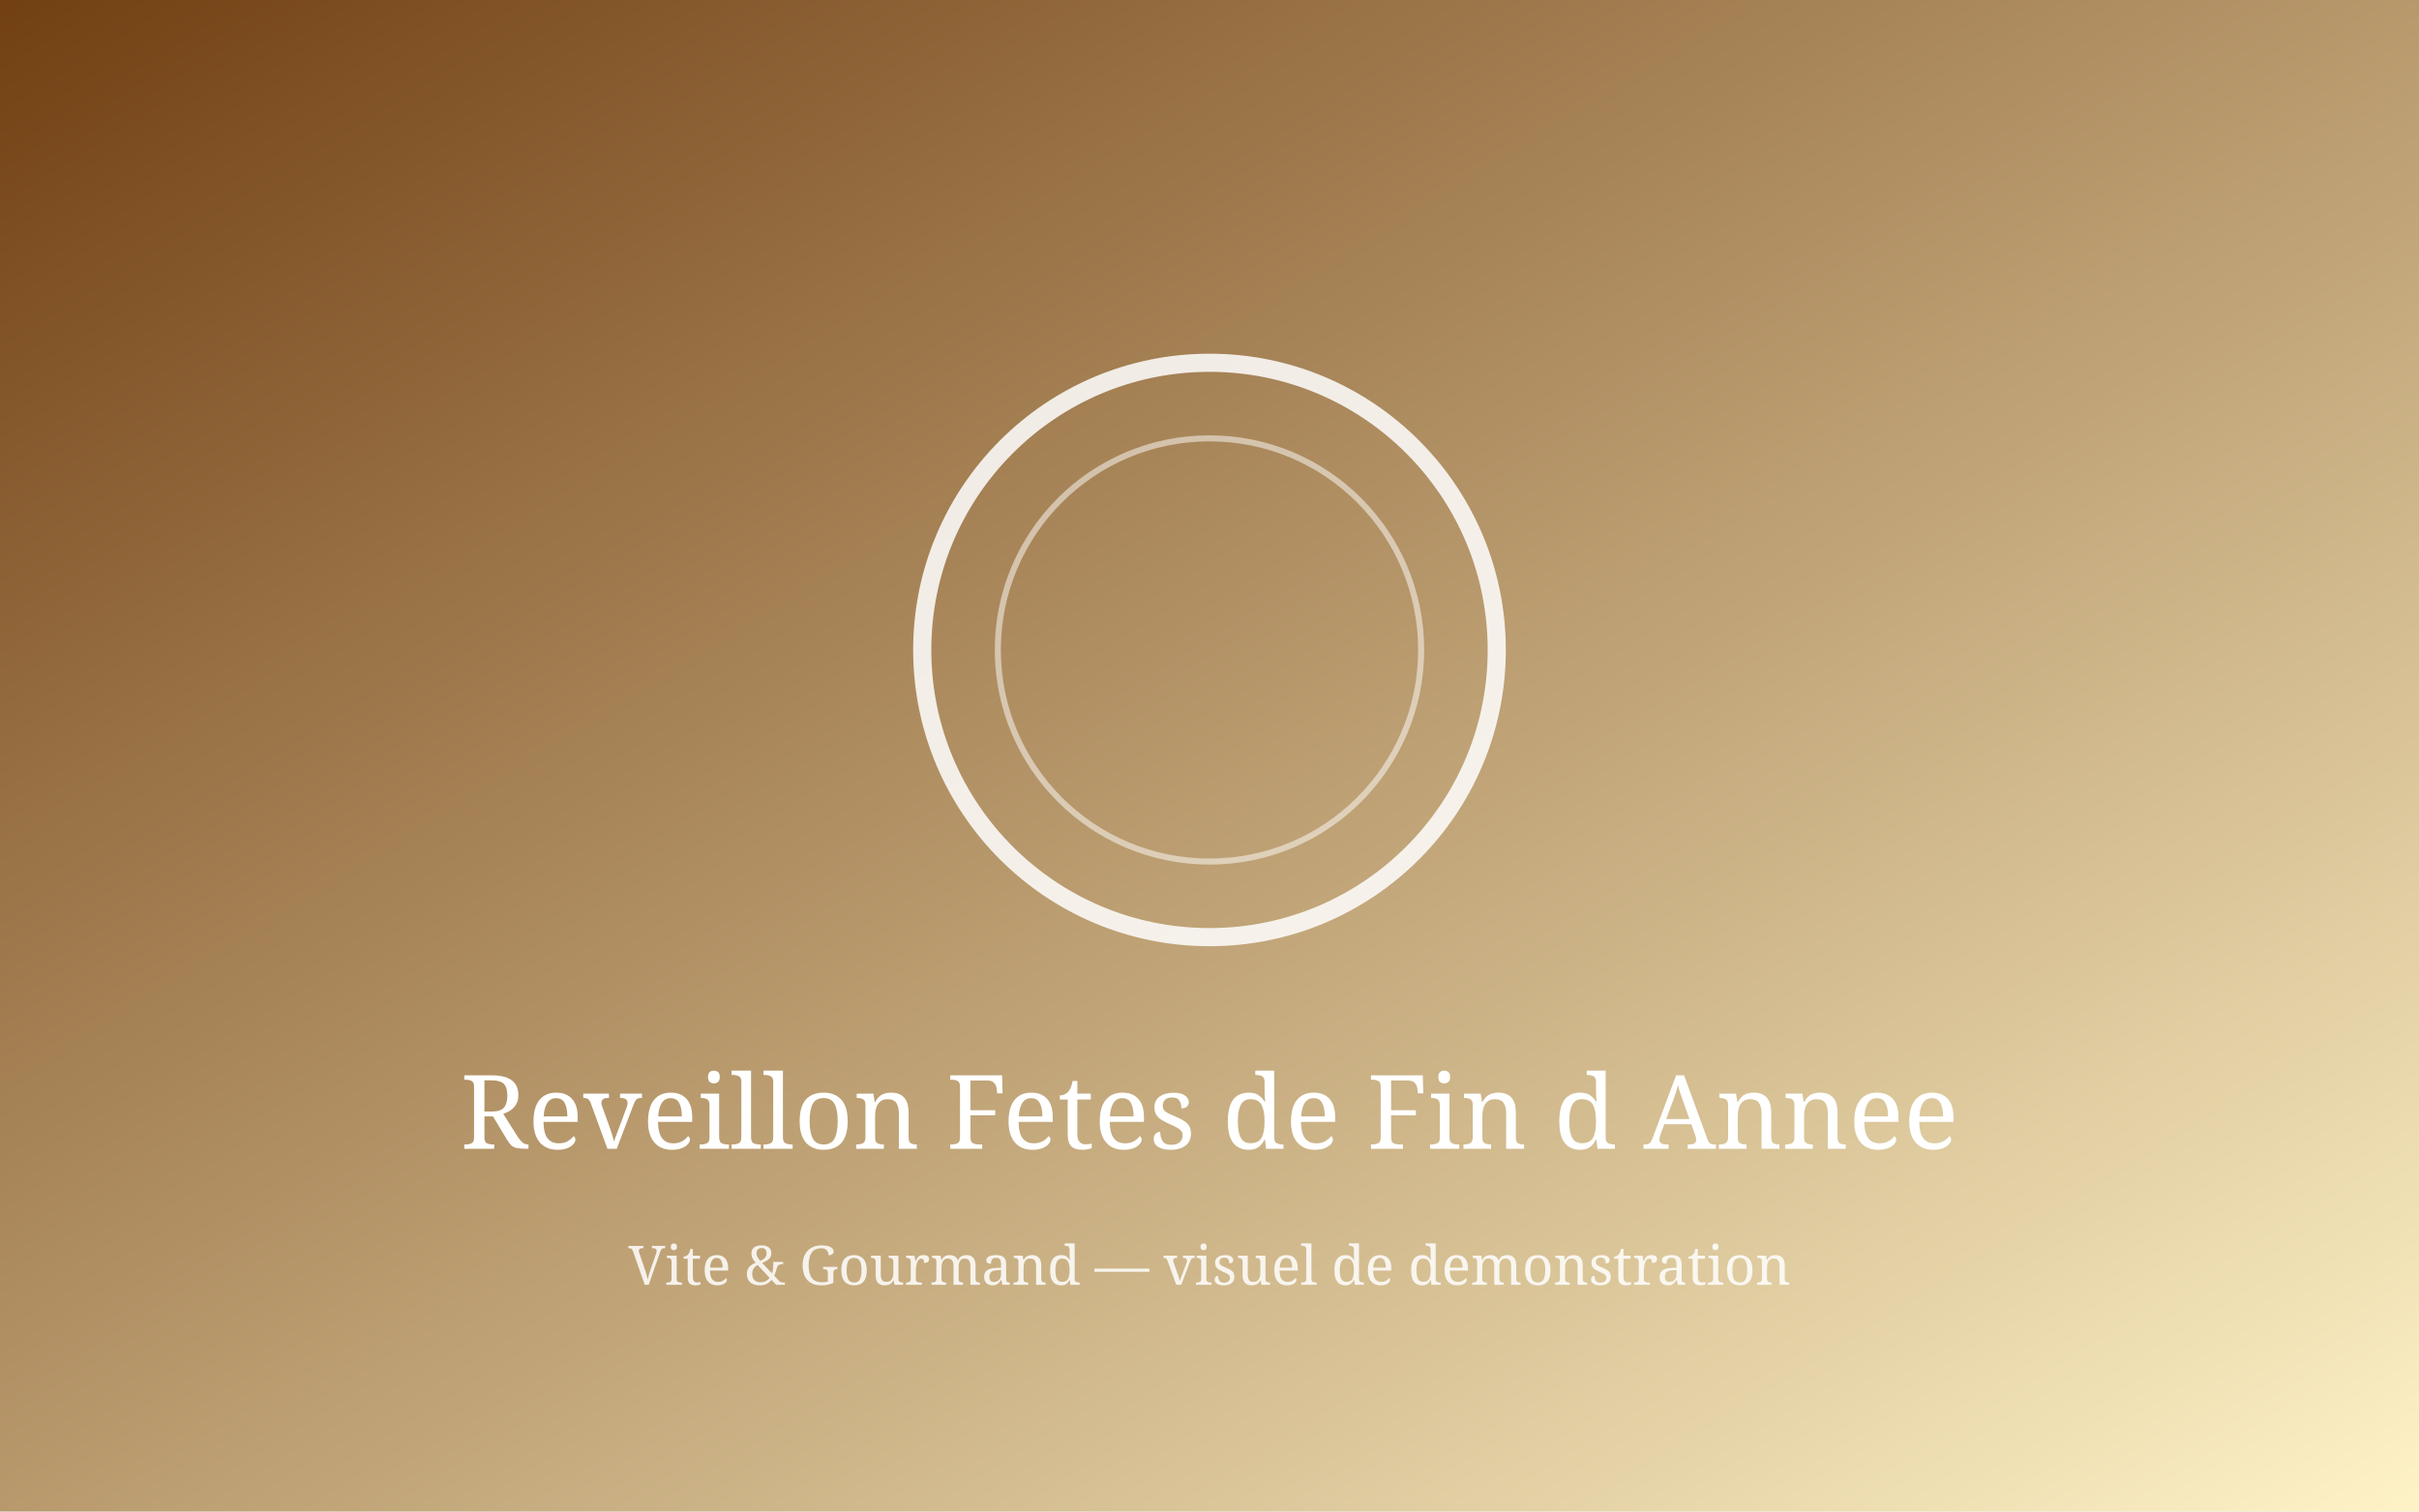
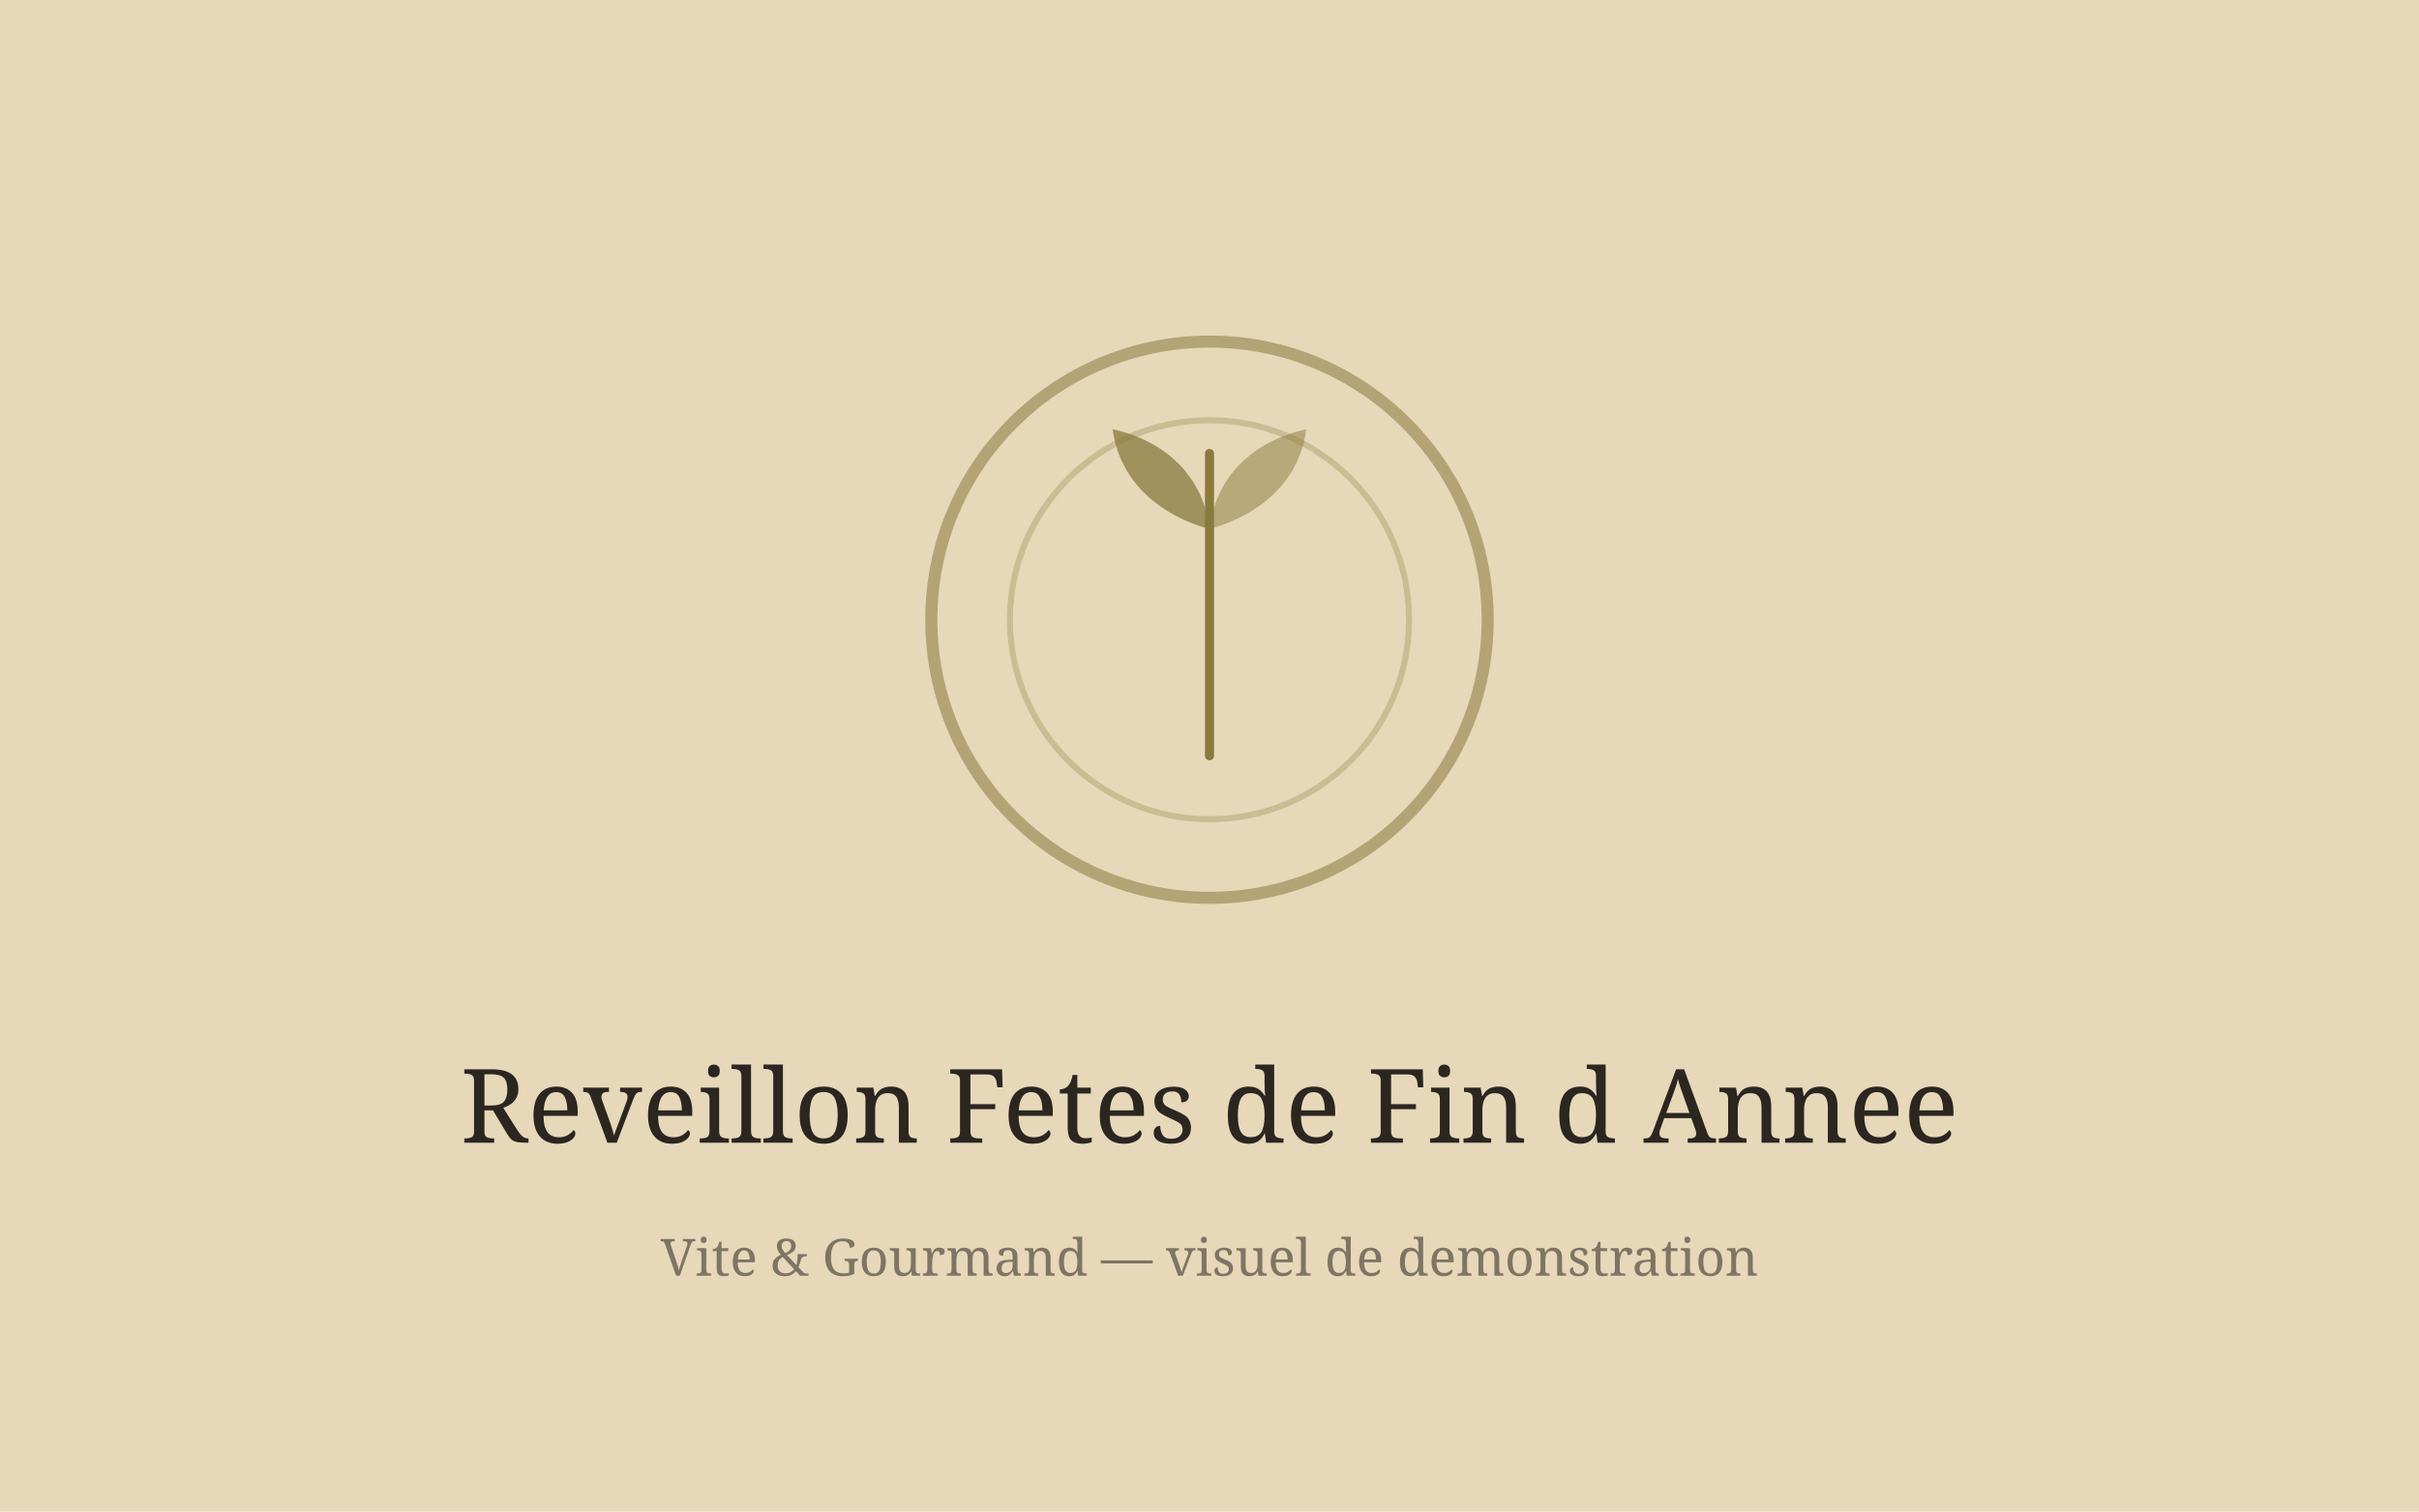
<svg xmlns="http://www.w3.org/2000/svg" width="800" height="500" viewBox="0 0 800 500" role="img">
-   <defs>
-     <linearGradient id="g" x1="0" y1="0" x2="1" y2="1">
-       <stop offset="0%" stop-color="#713f12" />
-       <stop offset="100%" stop-color="#fef3c7" />
-     </linearGradient>
-   </defs>
-   <rect width="800" height="500" fill="url(#g)" />
-   <circle cx="400" cy="215" r="95" fill="none" stroke="#ffffff" stroke-opacity="0.85" stroke-width="6" />
-   <circle cx="400" cy="215" r="70" fill="none" stroke="#ffffff" stroke-opacity="0.5" stroke-width="2" />
-   <text x="400" y="380" text-anchor="middle" font-family="Georgia, serif" font-size="34" fill="#ffffff">Reveillon Fetes de Fin d Annee</text>
-   <text x="400" y="425" text-anchor="middle" font-family="Georgia, serif" font-size="18" fill="#ffffff" fill-opacity="0.85">Vite &amp; Gourmand — visuel de demonstration</text>
+   <rect width="800" height="500" fill="#E6D8B8" />
+   <circle cx="400" cy="205" r="92" fill="none" stroke="#8A7A3E" stroke-opacity="0.55" stroke-width="4" />
+   <circle cx="400" cy="205" r="66" fill="none" stroke="#8A7A3E" stroke-opacity="0.3" stroke-width="2" />
+   <path d="M400 250 C400 205 400 170 400 150" stroke="#8A7A3E" stroke-width="3" stroke-linecap="round" fill="none" />
+   <path d="M400 175 C382 170 370 158 368 142 C386 146 398 158 400 175 Z" fill="#8A7A3E" fill-opacity="0.75" />
+   <path d="M400 175 C418 170 430 158 432 142 C414 146 402 158 400 175 Z" fill="#8A7A3E" fill-opacity="0.5" />
+   <text x="400" y="378" text-anchor="middle" font-family="Georgia, serif" font-size="34" fill="#2B2620">Reveillon Fetes de Fin d Annee</text>
+   <text x="400" y="422" text-anchor="middle" font-family="Georgia, serif" font-size="17" fill="#2B2620" fill-opacity="0.55">Vite &amp; Gourmand — visuel de demonstration</text>
</svg>
